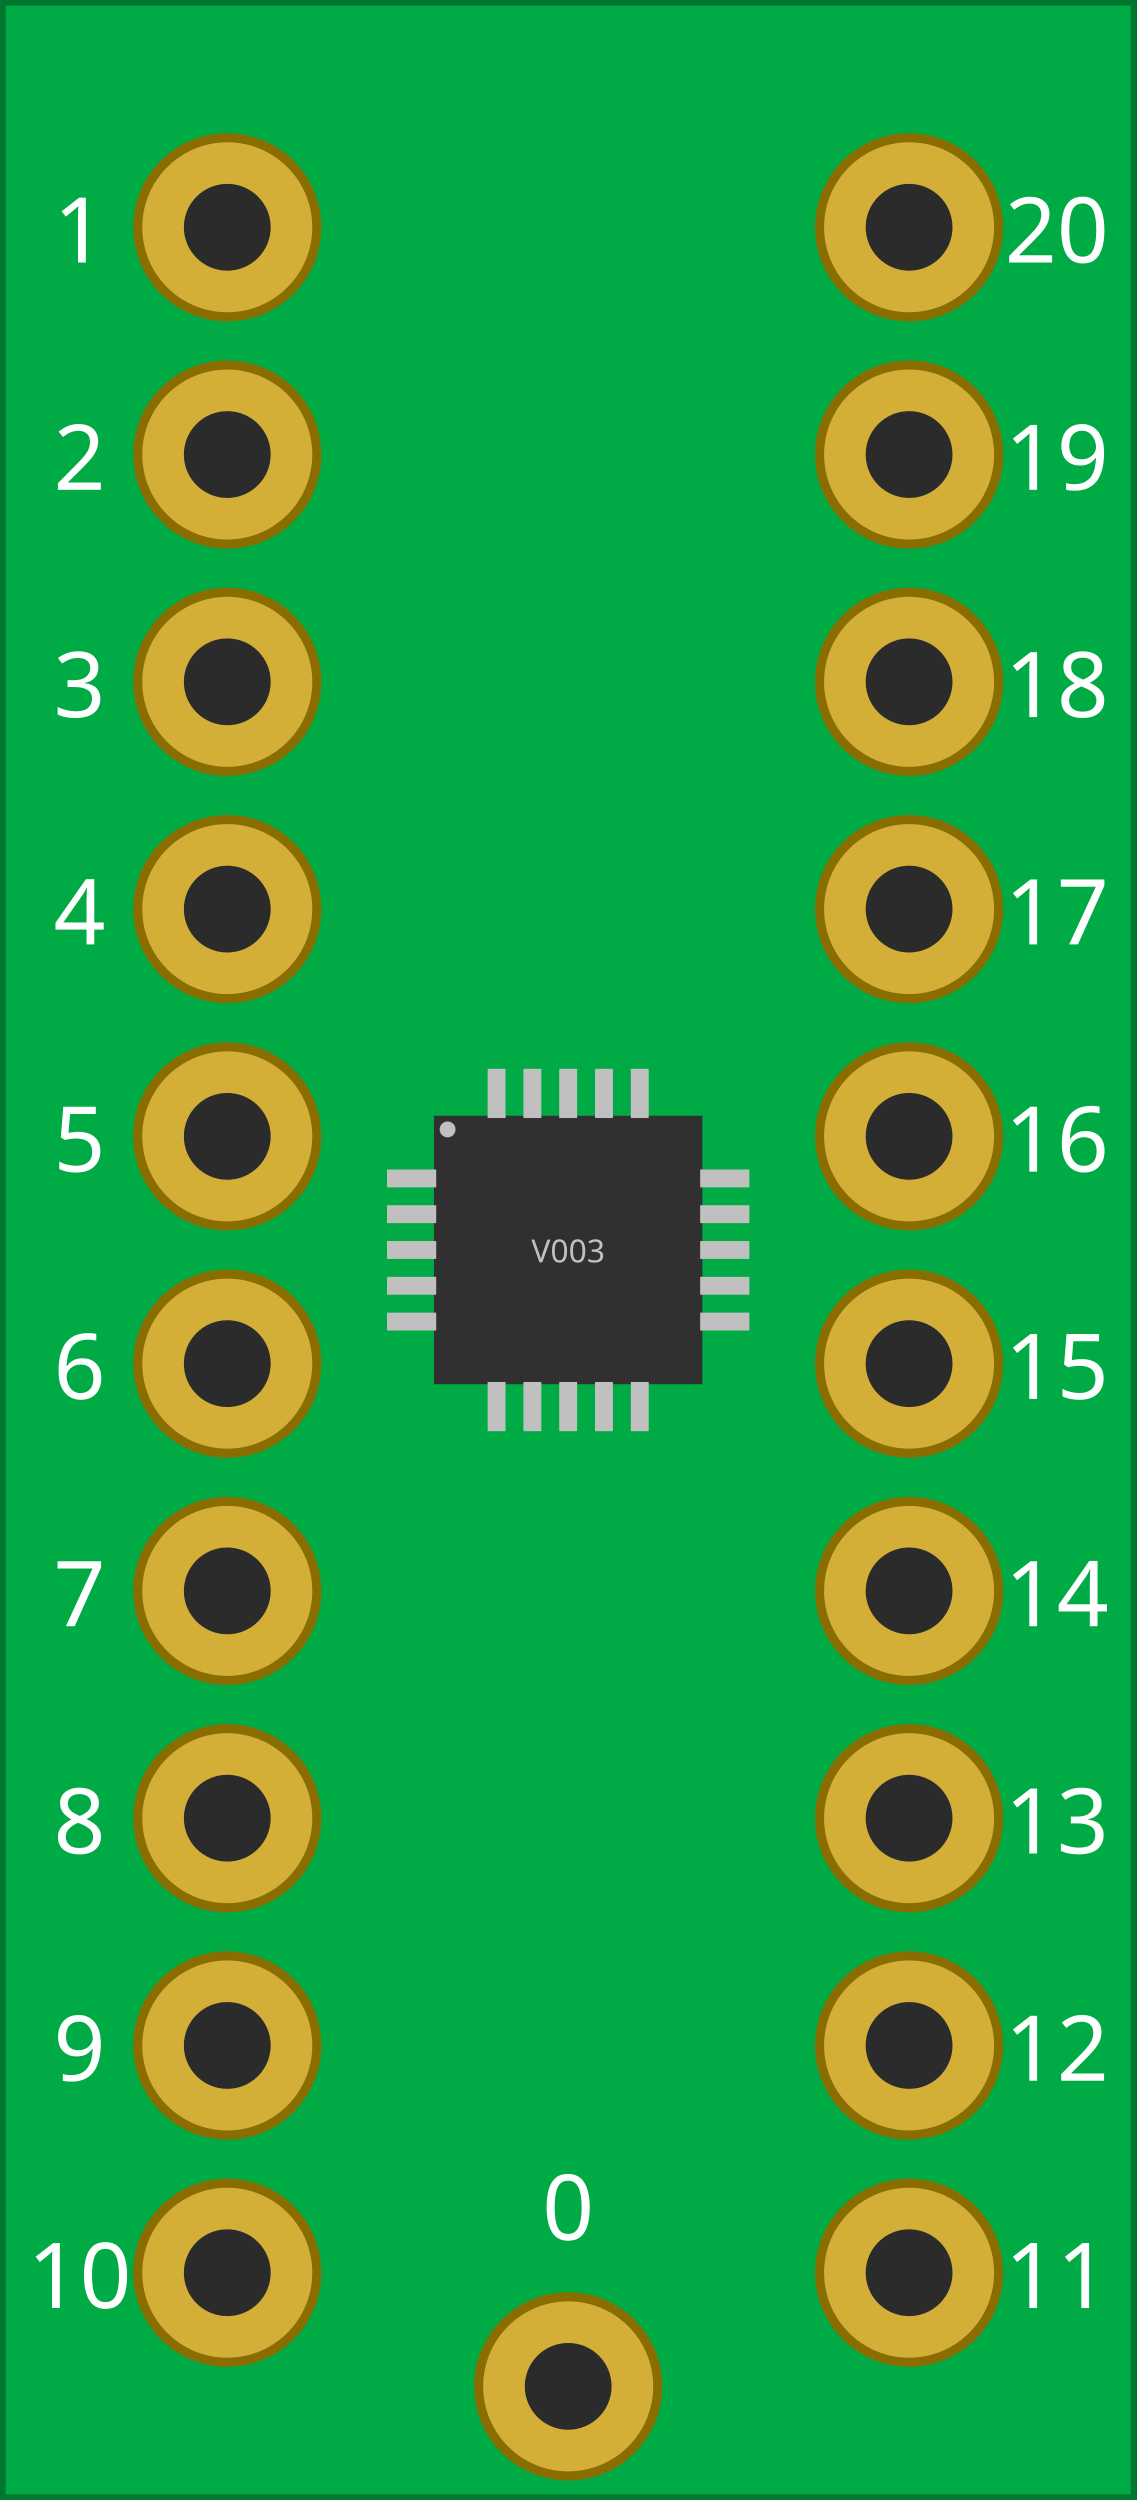
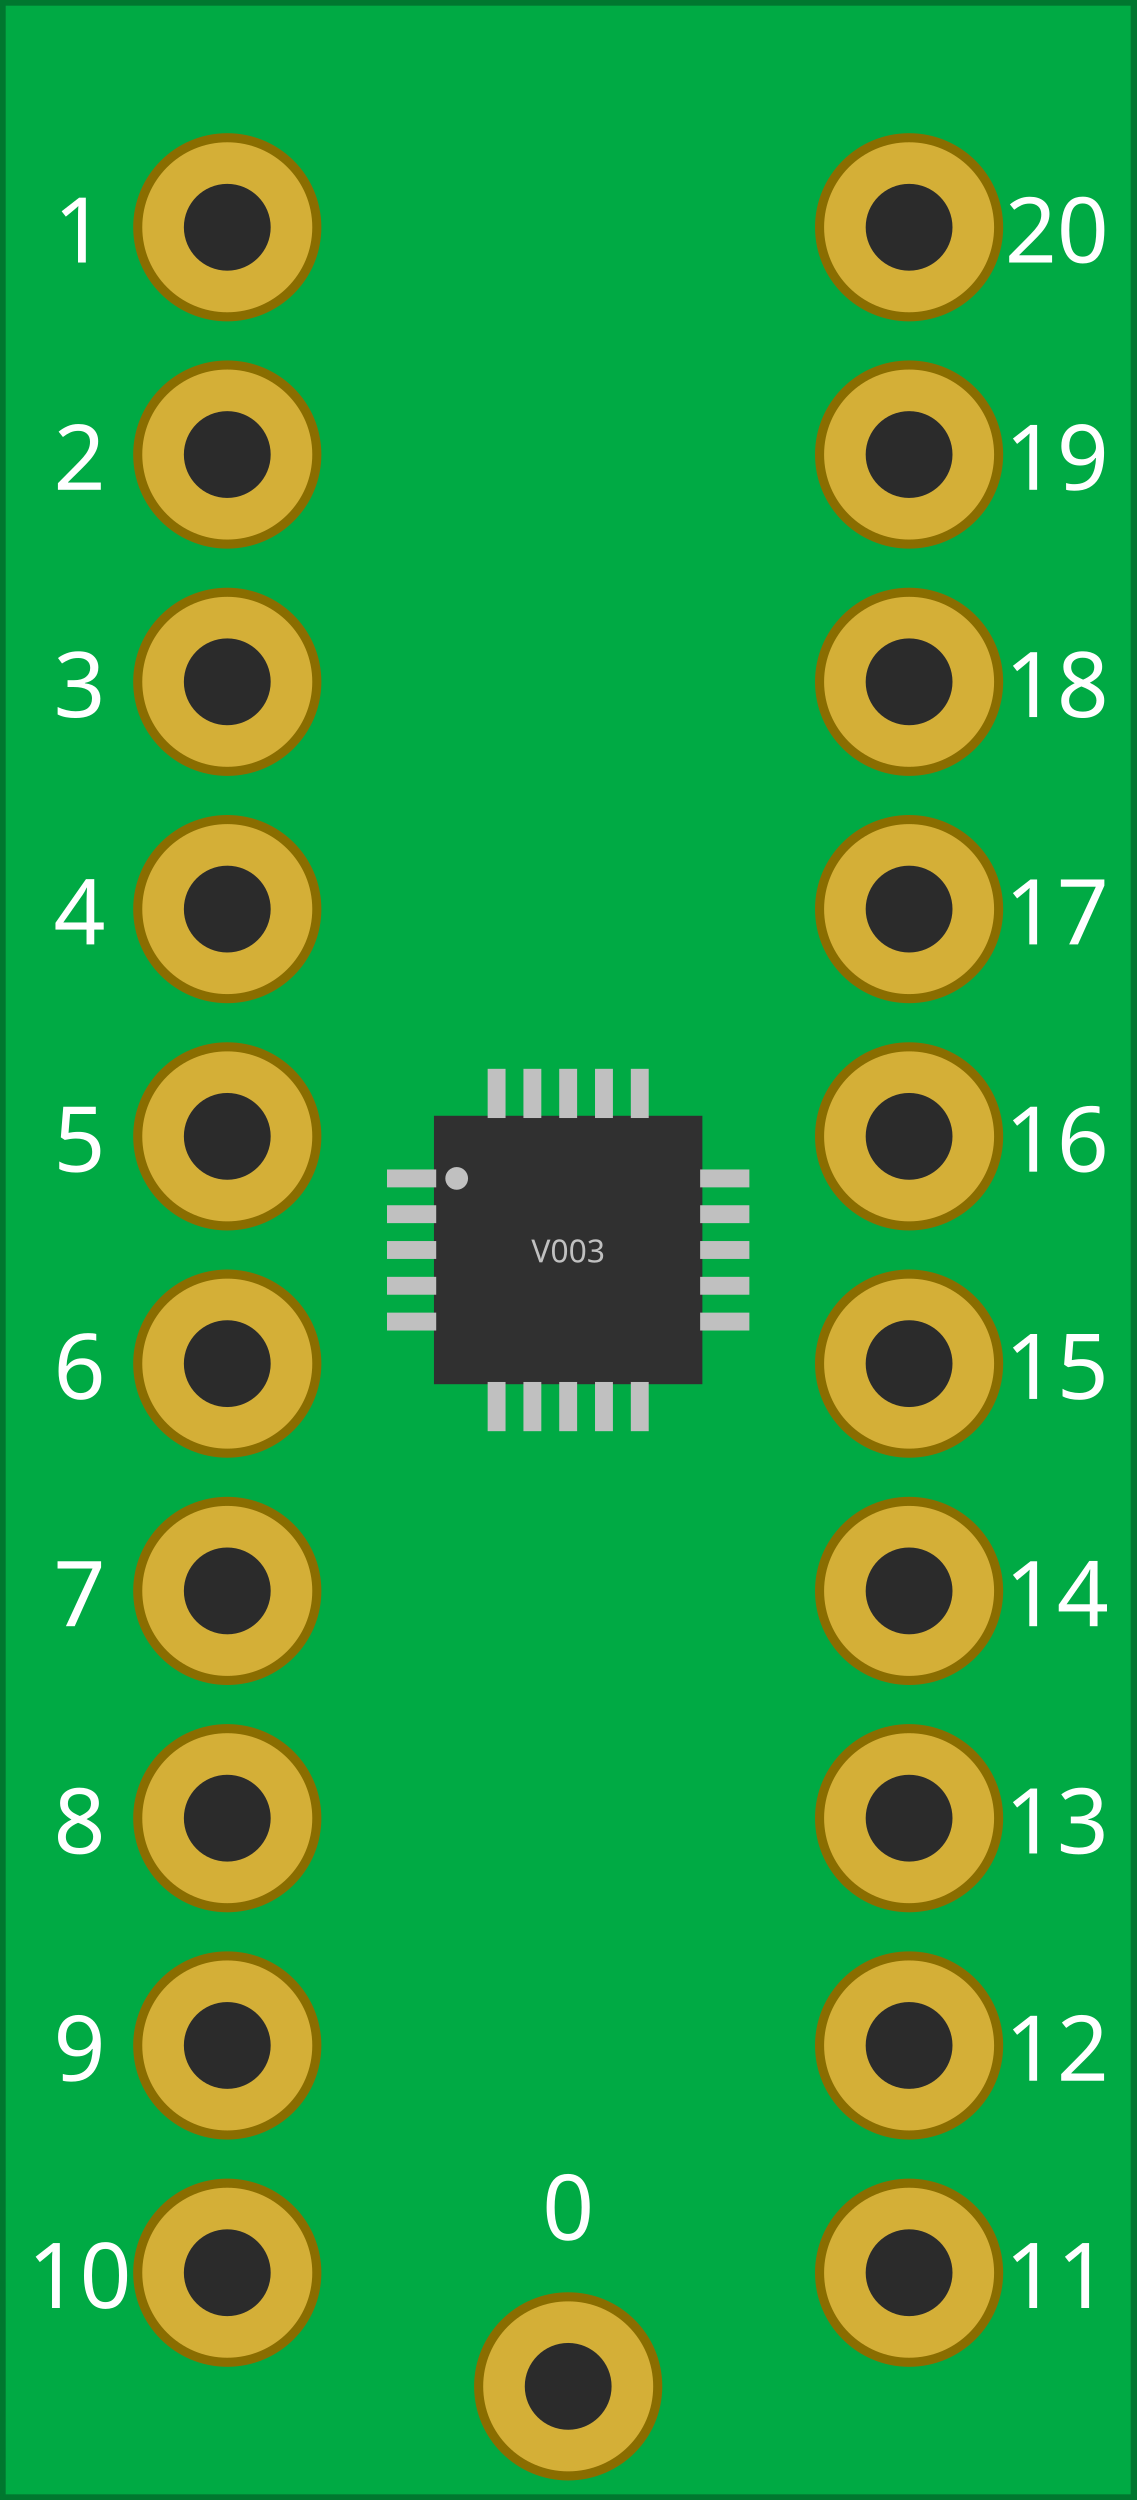
<svg xmlns="http://www.w3.org/2000/svg" width="12.70mm" height="27.94mm" viewBox="0 0 500 1100">
  <g id="breadboard">
    <rect x="0" y="0" width="500" height="1100" fill="#00aa44" stroke="#00772f" stroke-width="5" />
    <rect x="190.94" y="490.94" width="118.11" height="118.11" fill="#303030" stroke="none" />
    <rect x="170.28" y="514.57" width="21.65" height="7.87" fill="#c0c0c0" stroke="none" />
    <rect x="170.28" y="530.31" width="21.65" height="7.87" fill="#c0c0c0" stroke="none" />
    <rect x="170.28" y="546.06" width="21.65" height="7.87" fill="#c0c0c0" stroke="none" />
    <rect x="170.28" y="561.81" width="21.65" height="7.87" fill="#c0c0c0" stroke="none" />
    <rect x="170.28" y="577.56" width="21.65" height="7.87" fill="#c0c0c0" stroke="none" />
    <rect x="214.57" y="608.07" width="7.87" height="21.65" fill="#c0c0c0" stroke="none" />
    <rect x="230.31" y="608.07" width="7.87" height="21.65" fill="#c0c0c0" stroke="none" />
    <rect x="246.06" y="608.07" width="7.87" height="21.65" fill="#c0c0c0" stroke="none" />
    <rect x="261.81" y="608.07" width="7.87" height="21.65" fill="#c0c0c0" stroke="none" />
    <rect x="277.56" y="608.07" width="7.87" height="21.65" fill="#c0c0c0" stroke="none" />
    <rect x="308.07" y="577.56" width="21.65" height="7.87" fill="#c0c0c0" stroke="none" />
    <rect x="308.07" y="561.81" width="21.65" height="7.87" fill="#c0c0c0" stroke="none" />
    <rect x="308.07" y="546.06" width="21.65" height="7.87" fill="#c0c0c0" stroke="none" />
    <rect x="308.07" y="530.31" width="21.65" height="7.87" fill="#c0c0c0" stroke="none" />
    <rect x="308.07" y="514.57" width="21.65" height="7.87" fill="#c0c0c0" stroke="none" />
    <rect x="277.56" y="470.28" width="7.87" height="21.65" fill="#c0c0c0" stroke="none" />
    <rect x="261.81" y="470.28" width="7.87" height="21.65" fill="#c0c0c0" stroke="none" />
    <rect x="246.06" y="470.28" width="7.87" height="21.65" fill="#c0c0c0" stroke="none" />
    <rect x="230.31" y="470.28" width="7.87" height="21.65" fill="#c0c0c0" stroke="none" />
    <rect x="214.57" y="470.28" width="7.87" height="21.65" fill="#c0c0c0" stroke="none" />
-     <circle cx="196.94" cy="496.94" r="3.5" fill="#c0c0c0" stroke="none" />
+     <circle cx="200.94" cy="518.50" r="5.0" fill="#c0c0c0" stroke="none" />
    <text x="250" y="550.00" font-size="14" fill="#c0c0c0" text-anchor="middle" dominant-baseline="central" font-family="DroidSans">V003</text>
    <circle id="connector0pin" connectorname="PD7" cx="100.0" cy="100.0" r="39.4" fill="#d4af37" stroke="#8a6d00" stroke-width="4" />
    <circle cx="100.0" cy="100.0" r="19.1" fill="#2b2b2b" stroke="none" />
    <text x="35.0" y="100.0" font-size="40" fill="#ffffff" text-anchor="middle" dominant-baseline="central" font-family="DroidSans">1</text>
    <circle id="connector1pin" connectorname="PA1" cx="100.0" cy="200.0" r="39.4" fill="#d4af37" stroke="#8a6d00" stroke-width="4" />
    <circle cx="100.0" cy="200.0" r="19.1" fill="#2b2b2b" stroke="none" />
    <text x="35.0" y="200.0" font-size="40" fill="#ffffff" text-anchor="middle" dominant-baseline="central" font-family="DroidSans">2</text>
    <circle id="connector2pin" connectorname="PA2" cx="100.0" cy="300.0" r="39.4" fill="#d4af37" stroke="#8a6d00" stroke-width="4" />
    <circle cx="100.0" cy="300.0" r="19.1" fill="#2b2b2b" stroke="none" />
    <text x="35.0" y="300.0" font-size="40" fill="#ffffff" text-anchor="middle" dominant-baseline="central" font-family="DroidSans">3</text>
    <circle id="connector3pin" connectorname="VSS" cx="100.0" cy="400.0" r="39.4" fill="#d4af37" stroke="#8a6d00" stroke-width="4" />
    <circle cx="100.0" cy="400.0" r="19.1" fill="#2b2b2b" stroke="none" />
    <text x="35.0" y="400.0" font-size="40" fill="#ffffff" text-anchor="middle" dominant-baseline="central" font-family="DroidSans">4</text>
    <circle id="connector4pin" connectorname="PD0" cx="100.0" cy="500.0" r="39.4" fill="#d4af37" stroke="#8a6d00" stroke-width="4" />
    <circle cx="100.0" cy="500.0" r="19.1" fill="#2b2b2b" stroke="none" />
    <text x="35.0" y="500.0" font-size="40" fill="#ffffff" text-anchor="middle" dominant-baseline="central" font-family="DroidSans">5</text>
    <circle id="connector5pin" connectorname="VDD" cx="100.0" cy="600.0" r="39.4" fill="#d4af37" stroke="#8a6d00" stroke-width="4" />
    <circle cx="100.0" cy="600.0" r="19.1" fill="#2b2b2b" stroke="none" />
    <text x="35.0" y="600.0" font-size="40" fill="#ffffff" text-anchor="middle" dominant-baseline="central" font-family="DroidSans">6</text>
    <circle id="connector6pin" connectorname="PC0" cx="100.0" cy="700.0" r="39.4" fill="#d4af37" stroke="#8a6d00" stroke-width="4" />
    <circle cx="100.0" cy="700.0" r="19.1" fill="#2b2b2b" stroke="none" />
    <text x="35.0" y="700.0" font-size="40" fill="#ffffff" text-anchor="middle" dominant-baseline="central" font-family="DroidSans">7</text>
    <circle id="connector7pin" connectorname="PC1" cx="100.0" cy="800.0" r="39.4" fill="#d4af37" stroke="#8a6d00" stroke-width="4" />
    <circle cx="100.0" cy="800.0" r="19.1" fill="#2b2b2b" stroke="none" />
    <text x="35.0" y="800.0" font-size="40" fill="#ffffff" text-anchor="middle" dominant-baseline="central" font-family="DroidSans">8</text>
    <circle id="connector8pin" connectorname="PC2" cx="100.0" cy="900.0" r="39.4" fill="#d4af37" stroke="#8a6d00" stroke-width="4" />
    <circle cx="100.0" cy="900.0" r="19.1" fill="#2b2b2b" stroke="none" />
    <text x="35.0" y="900.0" font-size="40" fill="#ffffff" text-anchor="middle" dominant-baseline="central" font-family="DroidSans">9</text>
    <circle id="connector9pin" connectorname="PC3" cx="100.0" cy="1000.0" r="39.4" fill="#d4af37" stroke="#8a6d00" stroke-width="4" />
    <circle cx="100.0" cy="1000.0" r="19.1" fill="#2b2b2b" stroke="none" />
    <text x="35.0" y="1000.0" font-size="40" fill="#ffffff" text-anchor="middle" dominant-baseline="central" font-family="DroidSans">10</text>
    <circle id="connector19pin" connectorname="PD6" cx="400.0" cy="100.0" r="39.4" fill="#d4af37" stroke="#8a6d00" stroke-width="4" />
    <circle cx="400.0" cy="100.0" r="19.1" fill="#2b2b2b" stroke="none" />
    <text x="465.0" y="100.0" font-size="40" fill="#ffffff" text-anchor="middle" dominant-baseline="central" font-family="DroidSans">20</text>
    <circle id="connector18pin" connectorname="PD5" cx="400.0" cy="200.0" r="39.4" fill="#d4af37" stroke="#8a6d00" stroke-width="4" />
    <circle cx="400.0" cy="200.0" r="19.1" fill="#2b2b2b" stroke="none" />
    <text x="465.0" y="200.0" font-size="40" fill="#ffffff" text-anchor="middle" dominant-baseline="central" font-family="DroidSans">19</text>
    <circle id="connector17pin" connectorname="PD4" cx="400.0" cy="300.0" r="39.4" fill="#d4af37" stroke="#8a6d00" stroke-width="4" />
    <circle cx="400.0" cy="300.0" r="19.1" fill="#2b2b2b" stroke="none" />
    <text x="465.0" y="300.0" font-size="40" fill="#ffffff" text-anchor="middle" dominant-baseline="central" font-family="DroidSans">18</text>
    <circle id="connector16pin" connectorname="PD3" cx="400.0" cy="400.0" r="39.4" fill="#d4af37" stroke="#8a6d00" stroke-width="4" />
    <circle cx="400.0" cy="400.0" r="19.1" fill="#2b2b2b" stroke="none" />
    <text x="465.0" y="400.0" font-size="40" fill="#ffffff" text-anchor="middle" dominant-baseline="central" font-family="DroidSans">17</text>
    <circle id="connector15pin" connectorname="PD2" cx="400.0" cy="500.0" r="39.4" fill="#d4af37" stroke="#8a6d00" stroke-width="4" />
    <circle cx="400.0" cy="500.0" r="19.1" fill="#2b2b2b" stroke="none" />
    <text x="465.0" y="500.0" font-size="40" fill="#ffffff" text-anchor="middle" dominant-baseline="central" font-family="DroidSans">16</text>
    <circle id="connector14pin" connectorname="PD1" cx="400.0" cy="600.0" r="39.4" fill="#d4af37" stroke="#8a6d00" stroke-width="4" />
    <circle cx="400.0" cy="600.0" r="19.1" fill="#2b2b2b" stroke="none" />
    <text x="465.0" y="600.0" font-size="40" fill="#ffffff" text-anchor="middle" dominant-baseline="central" font-family="DroidSans">15</text>
    <circle id="connector13pin" connectorname="PC7" cx="400.0" cy="700.0" r="39.4" fill="#d4af37" stroke="#8a6d00" stroke-width="4" />
    <circle cx="400.0" cy="700.0" r="19.1" fill="#2b2b2b" stroke="none" />
    <text x="465.0" y="700.0" font-size="40" fill="#ffffff" text-anchor="middle" dominant-baseline="central" font-family="DroidSans">14</text>
    <circle id="connector12pin" connectorname="PC6" cx="400.0" cy="800.0" r="39.4" fill="#d4af37" stroke="#8a6d00" stroke-width="4" />
    <circle cx="400.0" cy="800.0" r="19.1" fill="#2b2b2b" stroke="none" />
    <text x="465.0" y="800.0" font-size="40" fill="#ffffff" text-anchor="middle" dominant-baseline="central" font-family="DroidSans">13</text>
    <circle id="connector11pin" connectorname="PC5" cx="400.0" cy="900.0" r="39.4" fill="#d4af37" stroke="#8a6d00" stroke-width="4" />
    <circle cx="400.0" cy="900.0" r="19.1" fill="#2b2b2b" stroke="none" />
    <text x="465.0" y="900.0" font-size="40" fill="#ffffff" text-anchor="middle" dominant-baseline="central" font-family="DroidSans">12</text>
    <circle id="connector10pin" connectorname="PC4" cx="400.0" cy="1000.0" r="39.4" fill="#d4af37" stroke="#8a6d00" stroke-width="4" />
    <circle cx="400.0" cy="1000.0" r="19.1" fill="#2b2b2b" stroke="none" />
    <text x="465.0" y="1000.0" font-size="40" fill="#ffffff" text-anchor="middle" dominant-baseline="central" font-family="DroidSans">11</text>
    <circle id="connector20pin" connectorname="VSS" cx="250.0" cy="1050.0" r="39.4" fill="#d4af37" stroke="#8a6d00" stroke-width="4" />
    <circle cx="250.0" cy="1050.0" r="19.1" fill="#2b2b2b" stroke="none" />
    <text x="250.0" y="970.0" font-size="40" fill="#ffffff" text-anchor="middle" dominant-baseline="central" font-family="DroidSans">0</text>
  </g>
</svg>
